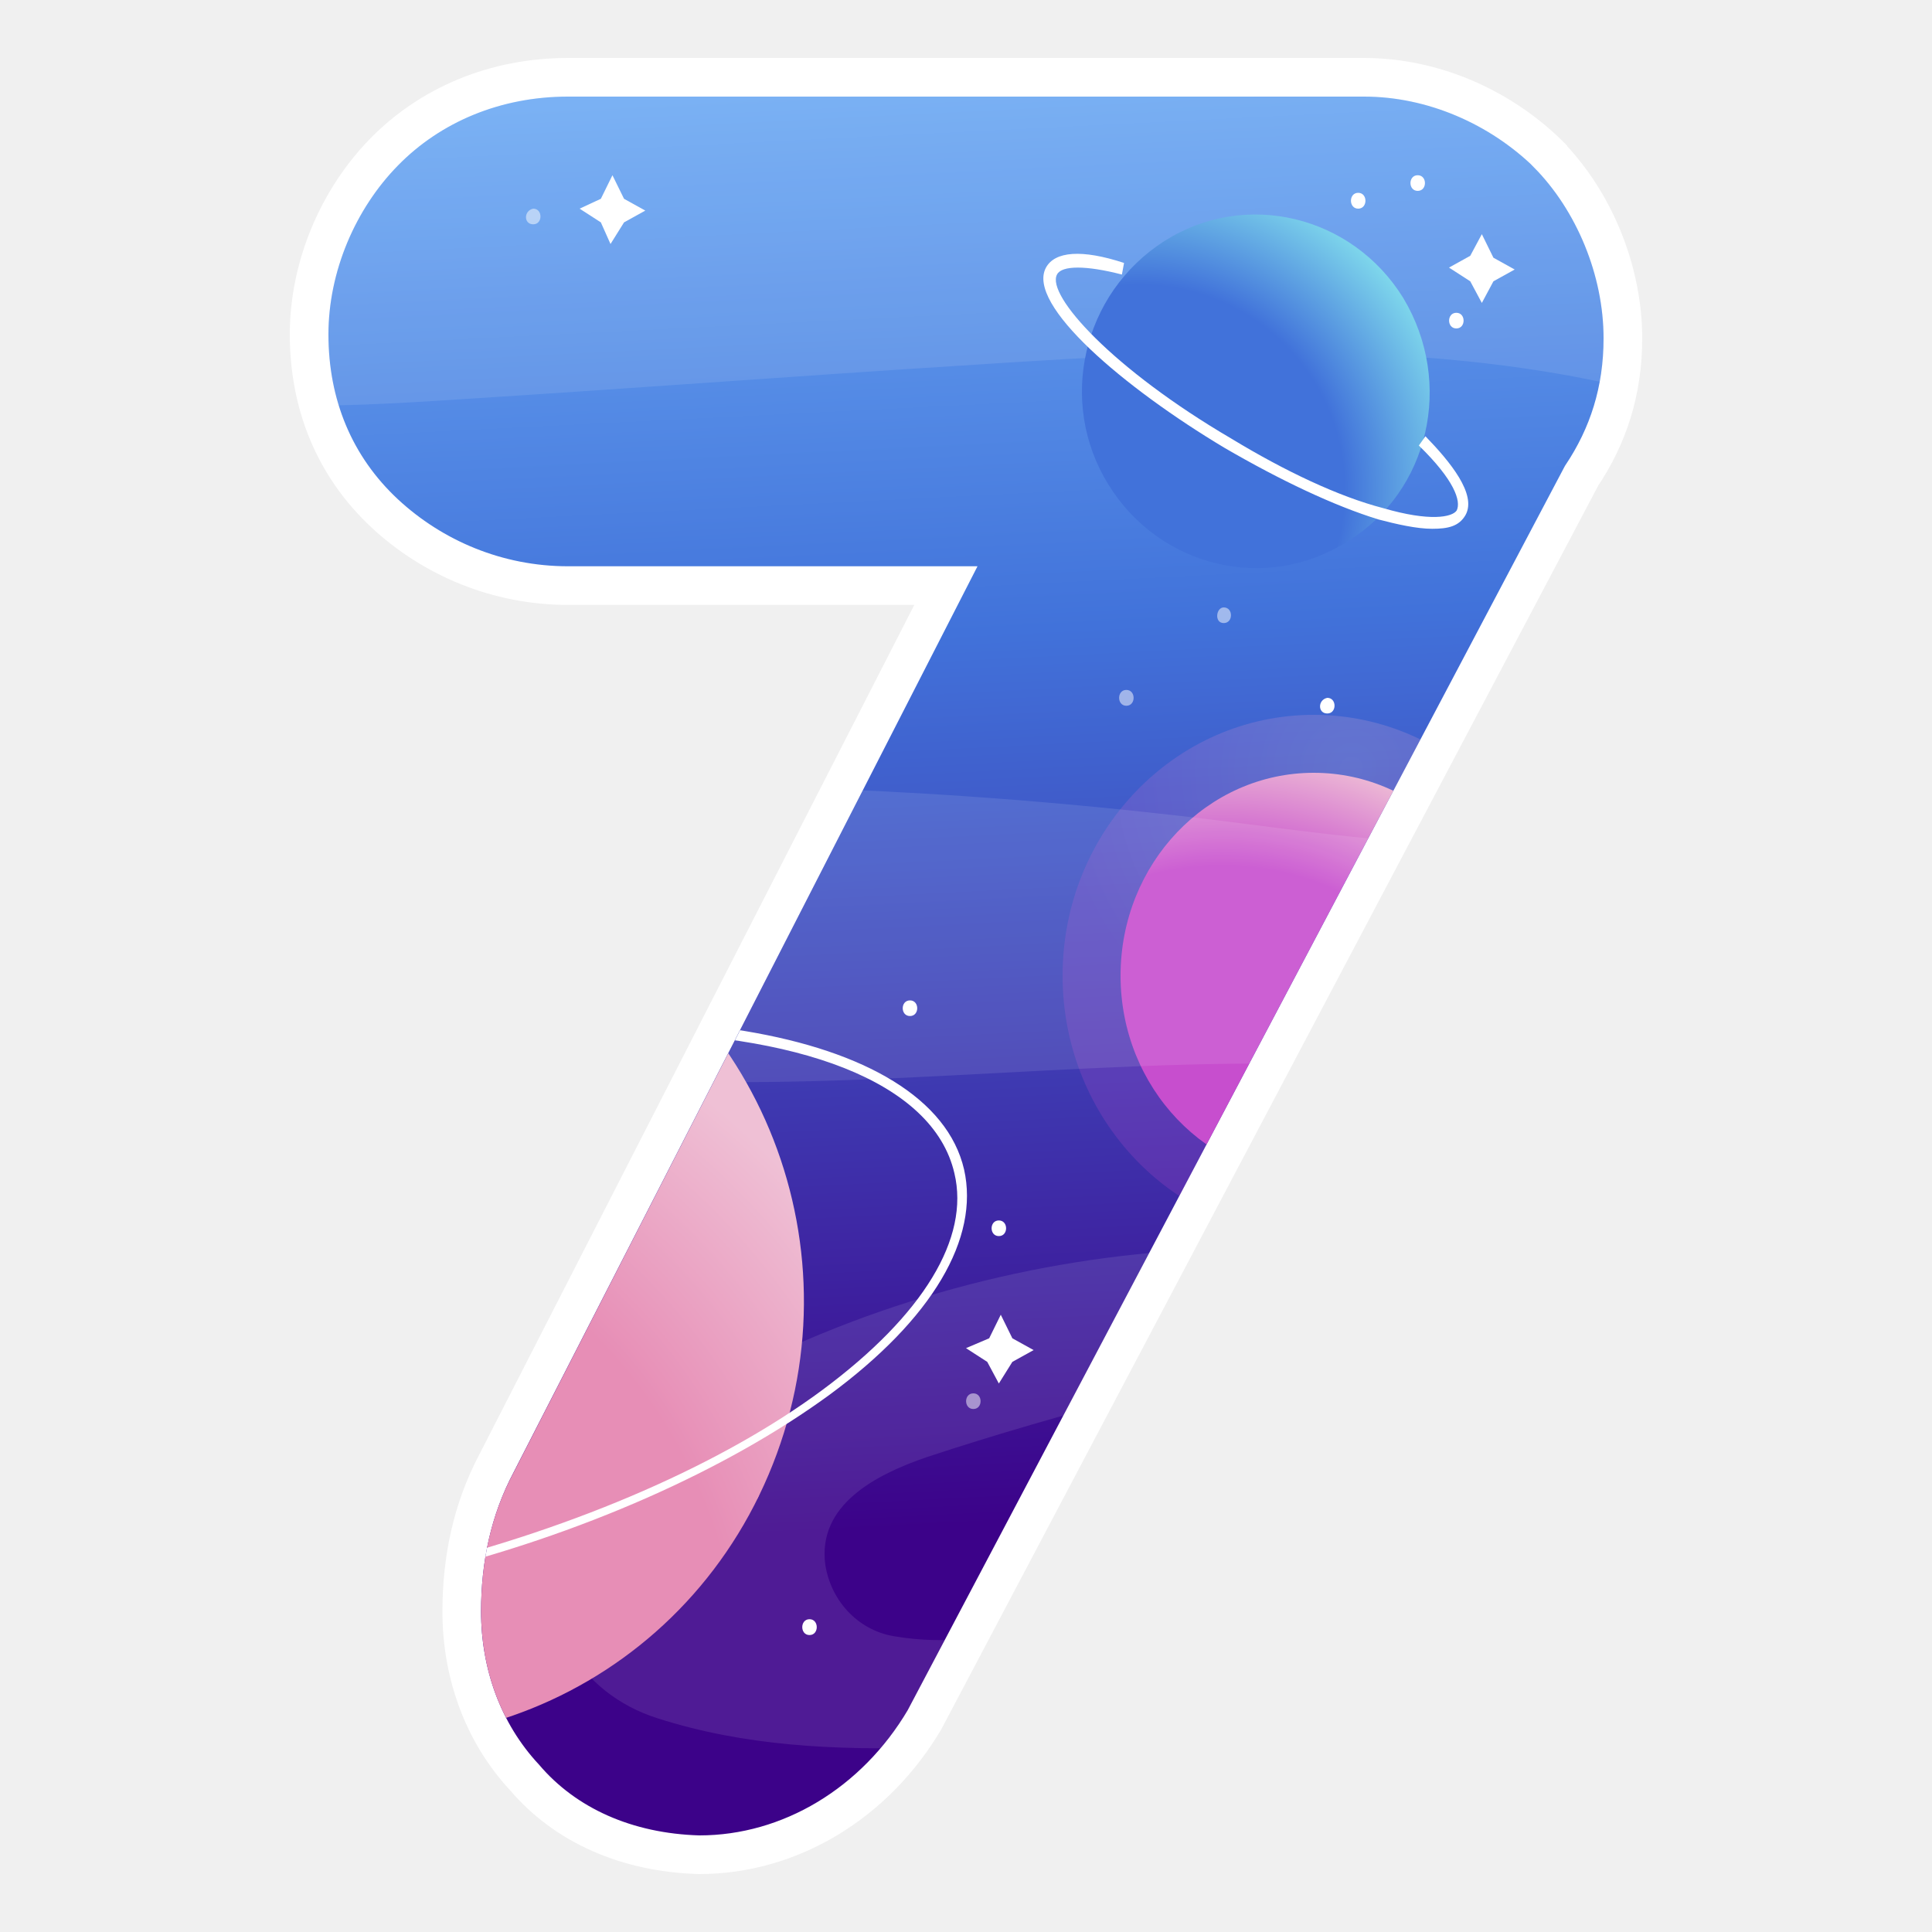
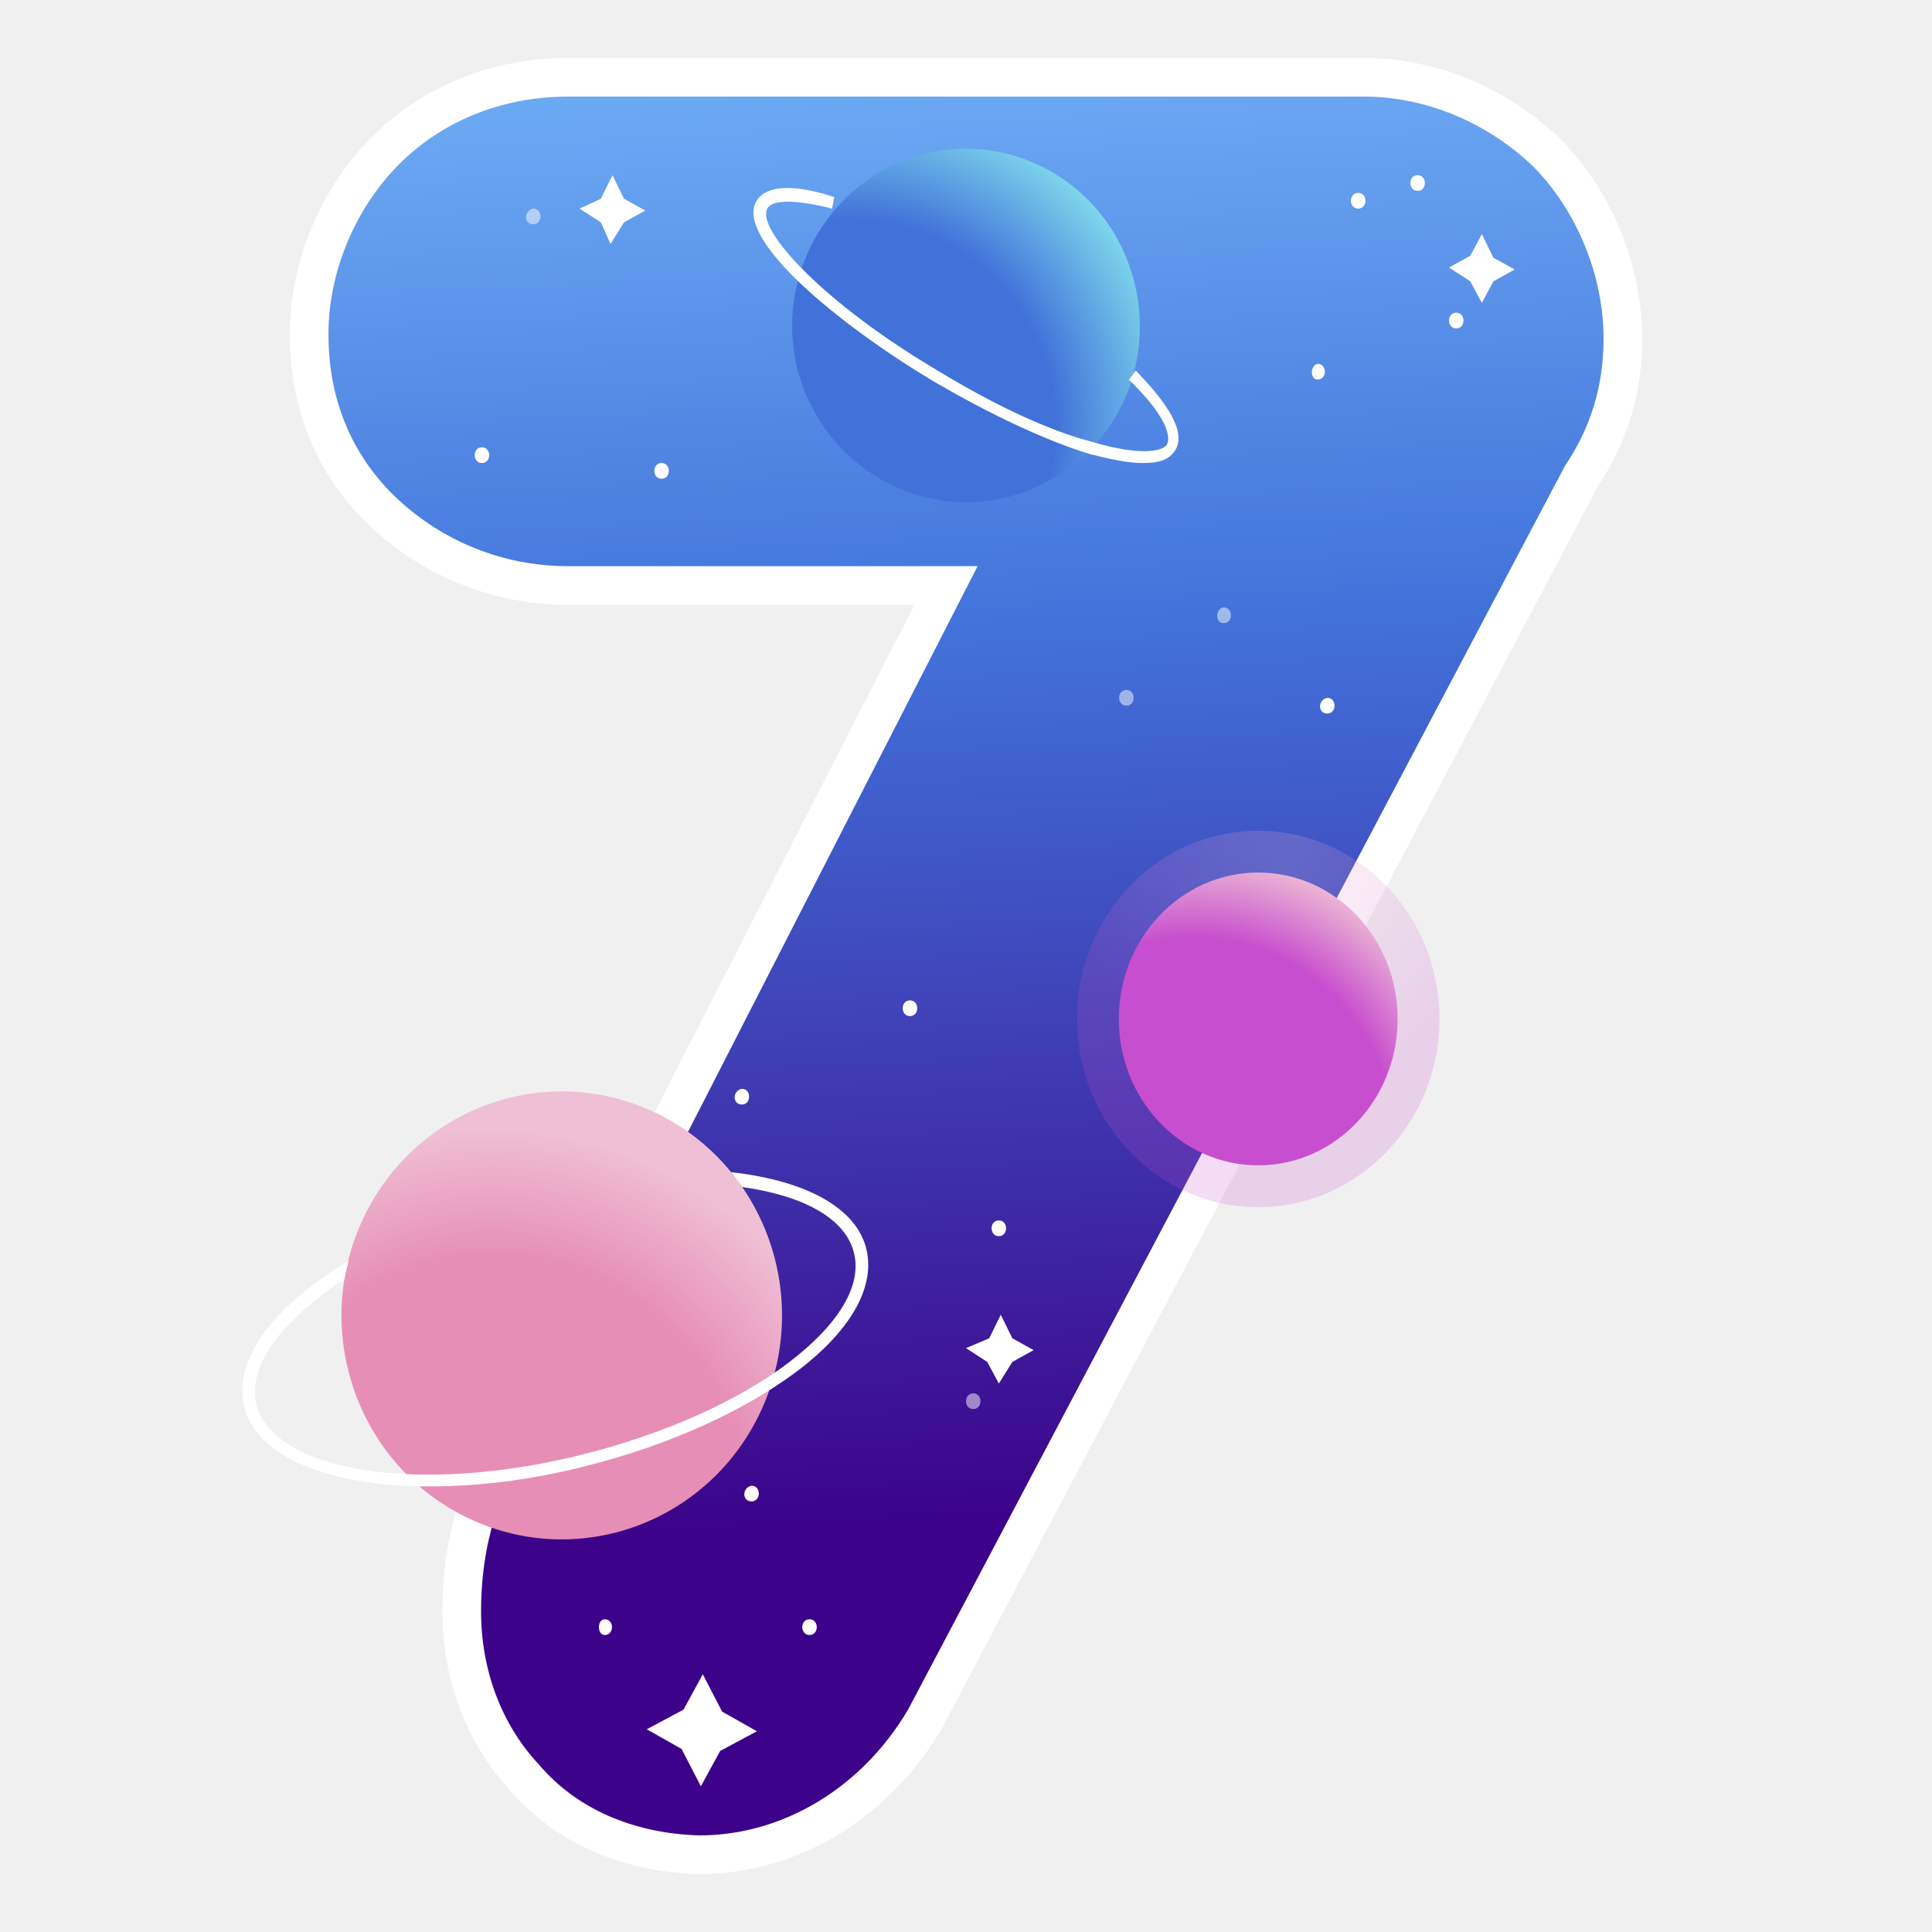
<svg xmlns="http://www.w3.org/2000/svg" width="100" height="100" viewBox="0 0 100 100" fill="none">
+   <path d="M19.918 26.579L19.92 26.58C22.396 28.88 25.737 30.305 29.4 30.305H48.965L25.714 75.722C24.426 78.128 23.9 80.735 23.9 83.407 23.9 86.571 24.971 89.665 27.154 92.005 29.264 94.478 32.441 95.891 36.171 96L36.185 96H36.2C40.887 96 45.299 93.343 47.861 89L47.873 88.979 47.884 88.959 81.86 24.632C83.249 22.55 84 20.235 84 17.509 84 13.991 82.497 10.384 80.113 7.96L80.105 7.952 80.097 7.944C77.626 5.541 74.182 4 70.6 4H29.4C25.643 4 22.283 5.422 19.887 7.858 17.509 10.276 16 13.78 16 17.305 16 20.917 17.3 24.138 19.918 26.579Z" fill="url(#paint0_linear)" stroke="white" stroke-width="2" />
+   <mask id="mask0" mask-type="alpha" maskUnits="userSpaceOnUse" x="17" y="5" width="66" height="90">
+     <path d="M27.9 91.339C25.9 89.203 24.9 86.356 24.9 83.407 24.9 80.864 25.4 78.424 26.6 76.186L50.6 29.305H29.4C26 29.305 22.9 27.983 20.6 25.848 18.2 23.61 17 20.661 17 17.305 17 14.051 18.4 10.797 20.6 8.559 22.8 6.322 25.9 5 29.4 5H70.6C73.9 5 77.1 6.424 79.4 8.661 81.6 10.898 83 14.254 83 17.509 83 20.051 82.3 22.186 81 24.119L47 88.492C44.6 92.559 40.5 95 36.2 95 32.7 94.898 29.8 93.576 27.9 91.339Z" fill="url(#paint1_linear)" />
+   </mask>
+   <g mask="url(#mask0)">
+     <path fill-rule="evenodd" clip-rule="evenodd" d="M37.377 88.593L39.177 89.61 37.277 90.627 36.277 92.457 35.277 90.525 33.477 89.508 35.377 88.491 36.377 86.661 37.377 88.593Z" fill="white" />
+     <path fill-rule="evenodd" clip-rule="evenodd" d="M52.4 69.271L53.5 69.881 52.4 70.492 51.7 71.61 51.1 70.492 50 69.78 51.2 69.271 51.8 68.051 52.4 69.271Z" fill="white" />
+     <path fill-rule="evenodd" clip-rule="evenodd" d="M77.3 13.339L78.4 13.949 77.3 14.559 76.7 15.678 76.1 14.559 75 13.848 76.1 13.237 76.7 12.119 77.3 13.339Z" fill="white" />
+     <path fill-rule="evenodd" clip-rule="evenodd" d="M32.3 10.288L33.4 10.898 32.3 11.508 31.6 12.627 31.1 11.508 30 10.796 31.1 10.288 31.7 9.068 32.3 10.288Z" fill="white" />
+     <path d="M63.339 32.254C63.839 32.254 63.839 31.441 63.339 31.441 62.938 31.441 62.839 32.254 63.339 32.254Z" fill="white" fill-opacity="0.5" />
+     <path d="M68.2 19.644C68.7 19.644 68.7 18.831 68.2 18.831 67.8 18.932 67.8 19.644 68.2 19.644Z" fill="white" />
+     <path d="M70.3 10.796C70.8 10.796 70.8 9.983 70.3 9.983 69.8 9.983 69.8 10.796 70.3 10.796Z" fill="white" />
+     <path d="M27.6 11.61C28.1 11.61 28.1 10.796 27.6 10.796 27.1 10.898 27.1 11.61 27.6 11.61Z" fill="white" fill-opacity="0.5" />
+     <path d="M58.3 36.525C58.8 36.525 58.8 35.712 58.3 35.712 57.8 35.712 57.8 36.525 58.3 36.525Z" fill="white" fill-opacity="0.5" />
+     <path d="M73.375 9.881C73.875 9.881 73.875 9.068 73.375 9.068 72.875 9.068 72.875 9.881 73.375 9.881Z" fill="white" />
+     <path d="M51.7 63.983C52.2 63.983 52.2 63.169 51.7 63.169 51.2 63.169 51.2 63.983 51.7 63.983Z" fill="white" />
+     <path d="M34.243 24.78C34.743 24.78 34.743 23.966 34.243 23.966 33.743 23.966 33.743 24.78 34.243 24.78Z" fill="white" />
+     <path d="M24.945 23.966C25.445 23.966 25.445 23.153 24.945 23.153 24.445 23.153 24.445 23.966 24.945 23.966Z" fill="white" />
+     <path d="M38.9 77.712C39.4 77.712 39.4 76.898 38.9 76.898 38.4 77 38.4 77.712 38.9 77.712Z" fill="white" />
+     <path d="M31.9 77C32.4 77 32.4 76.186 31.9 76.186 31.4 76.186 31.4 77 31.9 77Z" fill="white" />
+     <path d="M41.9 84.627C42.4 84.627 42.4 83.814 41.9 83.814 41.4 83.814 41.4 84.627 41.9 84.627Z" fill="white" />
+     <path d="M31.3 84.627C31.8 84.627 31.8 83.814 31.3 83.814 30.9 83.814 30.9 84.627 31.3 84.627Z" fill="white" />
+     <path d="M37.6 66.932C38.1 66.932 38.1 66.119 37.6 66.119 37.1 66.119 37.1 66.932 37.6 66.932Z" fill="white" />
+     <path d="M38.4 57.169C38.9 57.169 38.9 56.356 38.4 56.356 37.9 56.458 37.9 57.169 38.4 57.169Z" fill="white" />
+     <path d="M75.375 17C75.875 17 75.875 16.186 75.375 16.186 74.875 16.186 74.875 17 75.375 17Z" fill="white" />
+     <path d="M50.375 72.932C50.875 72.932 50.875 72.119 50.375 72.119 49.875 72.119 49.875 72.932 50.375 72.932Z" fill="white" fill-opacity="0.5" />
+     <path d="M47.1 52.593C47.6 52.593 47.6 51.779 47.1 51.779 46.6 51.779 46.6 52.593 47.1 52.593Z" fill="white" />
+     <path d="M68.7 36.932C69.2 36.932 69.2 36.119 68.7 36.119 68.2 36.22 68.2 36.932 68.7 36.932Z" fill="white" />
+   </g>
+   <path fill-rule="evenodd" clip-rule="evenodd" d="M54.749 24.611C50.541 27.301 45.011 25.956 42.366 21.677 39.721 17.398 41.043 11.773 45.251 9.084 49.459 6.394 54.989 7.739 57.634 12.018 60.279 16.419 58.957 22.044 54.749 24.611Z" fill="url(#paint2_radial)" />
+   <path d="M59.131 23.966C58.322 23.966 57.282 23.727 56.357 23.487 54.046 22.769 51.272 21.452 48.383 19.776 43.182 16.664 38.096 12.355 39.136 10.44 39.599 9.602 40.986 9.482 43.182 10.2L43.066 10.799C41.217 10.32 39.945 10.32 39.714 10.799 39.136 11.876 42.604 15.707 48.729 19.298 51.503 20.974 54.277 22.29 56.589 22.889 59.016 23.607 60.172 23.367 60.403 23.008 60.634 22.53 60.287 21.452 58.438 19.657L58.785 19.178C60.056 20.495 61.443 22.171 60.865 23.248 60.518 23.846 59.94 23.966 59.131 23.966Z" fill="white" />
+   <path opacity="0.2" d="M65.125 62.483C70.306 62.483 74.507 58.121 74.507 52.741 74.507 47.36 70.306 42.998 65.125 42.998 59.944 42.998 55.744 47.36 55.744 52.741 55.744 58.121 59.944 62.483 65.125 62.483Z" fill="url(#paint3_radial)" />
+   <path d="M65.126 60.318C69.111 60.318 72.342 56.925 72.342 52.74 72.342 48.556 69.111 45.163 65.126 45.163 61.14 45.163 57.909 48.556 57.909 52.74 57.909 56.925 61.14 60.318 65.126 60.318Z" fill="url(#paint4_radial)" />
+   <path d="M39.543 72.676C42.036 66.797 39.372 59.976 33.591 57.44 27.811 54.904 21.103 57.614 18.61 63.492 16.116 69.371 18.78 76.192 24.561 78.728 30.341 81.264 37.049 78.554 39.543 72.676Z" fill="url(#paint5_radial)" />
+   <path d="M12.621 72.749C12.186 70.77 13.499 68.526 16.269 66.447 16.759 66.082 17.287 65.725 17.845 65.38L18.04 65.259 17.819 66.222C17.413 66.485 17.026 66.756 16.663 67.032 15.349 68.029 14.4 69.032 13.831 69.991 13.262 70.948 13.077 71.849 13.266 72.66 13.467 73.508 14.068 74.234 15.017 74.815 15.966 75.397 17.253 75.825 18.794 76.075 21.875 76.573 25.929 76.351 30.222 75.269 34.389 74.213 38.19 72.526 40.816 70.531 42.131 69.533 43.079 68.531 43.649 67.572 44.218 66.615 44.402 65.713 44.213 64.903L44.213 64.901C44.008 63.992 43.362 63.233 42.335 62.642 41.343 62.07 40.009 61.665 38.421 61.441L37.846 60.673 38.042 60.696C39.874 60.918 41.445 61.368 42.624 62.035 43.803 62.702 44.606 63.596 44.858 64.707L44.858 64.708C45.293 66.686 43.98 68.931 41.211 71.01 38.48 73.043 34.627 74.803 30.371 75.869 27.497 76.616 24.724 76.936 22.258 76.936 19.716 76.936 17.48 76.576 15.796 75.88 14.114 75.185 12.949 74.139 12.622 72.751L12.621 72.749Z" fill="white" />
  <defs>
-     <linearGradient id="paint0_linear" x1="52.92" y1="78.8" x2="48.2" y2="-15.24" gradientUnits="userSpaceOnUse">
+     <linearGradient id="paint0_linear" x1="52.919" y1="78.803" x2="48.201" y2="-15.242" gradientUnits="userSpaceOnUse">
      <stop stop-color="#3C0289" />
-       <stop offset="0.49" stop-color="#4172DA" />
-       <stop offset="0.94" stop-color="#80C3FF" />
+       <stop offset="0.489" stop-color="#4172DA" />
+       <stop offset="0.936" stop-color="#80C3FF" />
    </linearGradient>
-     <linearGradient id="paint1_linear" x1="52.92" y1="78.8" x2="48.2" y2="-15.24" gradientUnits="userSpaceOnUse">
+     <linearGradient id="paint1_linear" x1="52.919" y1="78.803" x2="48.201" y2="-15.242" gradientUnits="userSpaceOnUse">
      <stop stop-color="#3C0289" />
-       <stop offset="0.49" stop-color="#4172DA" />
-       <stop offset="0.94" stop-color="#80C3FF" />
+       <stop offset="0.489" stop-color="#4172DA" />
+       <stop offset="0.936" stop-color="#80C3FF" />
    </linearGradient>
-     <radialGradient id="paint2_radial" cx="0" cy="0" r="1" gradientUnits="userSpaceOnUse" gradientTransform="translate(69.9324 39.7365) rotate(116.428) scale(15.7885 15.4399)">
+     <radialGradient id="paint2_radial" cx="0" cy="0" r="1" gradientUnits="userSpaceOnUse" gradientTransform="translate(44 21.9321) rotate(-39.8737) scale(18.242 18.2992)">
+       <stop offset="0.581" stop-color="#4172DA" />
+       <stop offset="1" stop-color="#8BECEF" />
+     </radialGradient>
+     <radialGradient id="paint3_radial" cx="0" cy="0" r="1" gradientUnits="userSpaceOnUse" gradientTransform="translate(66.5199 44.9733) rotate(116.428) scale(11.3935 11.142)">
      <stop stop-color="#EFC0D5" />
      <stop offset="1" stop-color="#C74ECE" />
    </radialGradient>
-     <radialGradient id="paint3_radial" cx="0" cy="0" r="1" gradientUnits="userSpaceOnUse" gradientTransform="translate(62.9119 59.8948) rotate(-66.1082) scale(21.6585 20.974)">
-       <stop offset="0.7" stop-color="#C74ECE" />
+     <radialGradient id="paint4_radial" cx="0" cy="0" r="1" gradientUnits="userSpaceOnUse" gradientTransform="translate(61.4538 59.5202) rotate(-66.1082) scale(15.6296 15.1356)">
+       <stop offset="0.704" stop-color="#C74ECE" />
      <stop offset="1" stop-color="#EFC0D5" />
    </radialGradient>
-     <radialGradient id="paint4_radial" cx="0" cy="0" r="1" gradientUnits="userSpaceOnUse" gradientTransform="translate(12.5 87.0001) rotate(-41.3255) scale(38.6167 39.0106)">
-       <stop offset="0.66" stop-color="#E78EB6" />
+     <radialGradient id="paint5_radial" cx="0" cy="0" r="1" gradientUnits="userSpaceOnUse" gradientTransform="translate(25.5957 78.1296) rotate(-41.3255) scale(19.7395 19.9408)">
+       <stop offset="0.656" stop-color="#E78EB6" />
      <stop offset="1" stop-color="#EFC0D5" />
    </radialGradient>
-     <radialGradient id="paint5_radial" cx="0" cy="0" r="1" gradientUnits="userSpaceOnUse" gradientTransform="translate(59 25.3391) rotate(-39.8737) scale(18.242 18.2992)">
-       <stop offset="0.58" stop-color="#4172DA" />
-       <stop offset="1" stop-color="#8BECEF" />
-     </radialGradient>
  </defs>
-   <path d="M19.92 26.58L19.92 26.58C22.4 28.88 25.74 30.31 29.4 30.31H48.96L25.71 75.72C24.43 78.13 23.9 80.73 23.9 83.41 23.9 86.57 24.97 89.66 27.15 92 29.26 94.48 32.44 95.89 36.17 96L36.19 96H36.2C40.89 96 45.3 93.34 47.86 89L47.87 88.98 47.88 88.96 81.86 24.63C83.25 22.55 84 20.23 84 17.51 84 13.99 82.5 10.38 80.11 7.96L80.11 7.95 80.1 7.94C77.63 5.54 74.18 4 70.6 4H29.4C25.64 4 22.28 5.42 19.89 7.86 17.51 10.28 16 13.78 16 17.31 16 20.92 17.3 24.14 19.92 26.58Z" fill="url(#paint0_linear)" stroke="white" stroke-width="2" />
-   <mask id="mask0" mask-type="alpha" maskUnits="userSpaceOnUse" x="17" y="5" width="66" height="90">
-     <path d="M27.9 91.34C25.9 89.2 24.9 86.36 24.9 83.41 24.9 80.86 25.4 78.42 26.6 76.19L50.6 29.31H29.4C26 29.31 22.9 27.98 20.6 25.85 18.2 23.61 17 20.66 17 17.31 17 14.05 18.4 10.8 20.6 8.56 22.8 6.32 25.9 5 29.4 5H70.6C73.9 5 77.1 6.42 79.4 8.66 81.6 10.9 83 14.25 83 17.51 83 20.05 82.3 22.19 81 24.12L47 88.49C44.6 92.56 40.5 95 36.2 95 32.7 94.9 29.8 93.58 27.9 91.34Z" fill="url(#paint1_linear)" />
-   </mask>
-   <g mask="url(#mask0)">
-     <path opacity="0.2" d="M68 64C75.18 64 81 57.96 81 50.5 81 43.04 75.18 37 68 37 60.82 37 55 43.04 55 50.5 55 57.96 60.82 64 68 64Z" fill="url(#paint2_radial)" />
-     <path d="M68 61C73.52 61 78 56.3 78 50.5 78 44.7 73.52 40 68 40 62.48 40 58 44.7 58 50.5 58 56.3 62.48 61 68 61Z" fill="url(#paint3_radial)" />
-     <path fill-rule="evenodd" clip-rule="evenodd" d="M39.4 65.71L41.2 66.73 39.3 67.75 38.3 69.58 37.3 67.64 35.5 66.63 37.4 65.61 38.4 63.78 39.4 65.71Z" fill="white" />
-     <path fill-rule="evenodd" clip-rule="evenodd" d="M52.4 69.27L53.5 69.88 52.4 70.49 51.7 71.61 51.1 70.49 50 69.78 51.2 69.27 51.8 68.05 52.4 69.27Z" fill="white" />
-     <path fill-rule="evenodd" clip-rule="evenodd" d="M77.3 13.34L78.4 13.95 77.3 14.56 76.7 15.68 76.1 14.56 75 13.85 76.1 13.24 76.7 12.12 77.3 13.34Z" fill="white" />
-     <path fill-rule="evenodd" clip-rule="evenodd" d="M32.3 10.29L33.4 10.9 32.3 11.51 31.6 12.63 31.1 11.51 30 10.8 31.1 10.29 31.7 9.07 32.3 10.29Z" fill="white" />
-     <path d="M63.34 32.25C63.84 32.25 63.84 31.44 63.34 31.44 62.94 31.44 62.84 32.25 63.34 32.25Z" fill="white" fill-opacity="0.5" />
-     <path d="M68.2 19.64C68.7 19.64 68.7 18.83 68.2 18.83 67.8 18.93 67.8 19.64 68.2 19.64Z" fill="white" />
-     <path d="M70.3 10.8C70.8 10.8 70.8 9.98 70.3 9.98 69.8 9.98 69.8 10.8 70.3 10.8Z" fill="white" />
-     <path d="M27.6 11.61C28.1 11.61 28.1 10.8 27.6 10.8 27.1 10.9 27.1 11.61 27.6 11.61Z" fill="white" fill-opacity="0.5" />
-     <path d="M58.3 36.53C58.8 36.53 58.8 35.71 58.3 35.71 57.8 35.71 57.8 36.53 58.3 36.53Z" fill="white" fill-opacity="0.5" />
-     <path d="M73.38 9.88C73.88 9.88 73.88 9.07 73.38 9.07 72.88 9.07 72.88 9.88 73.38 9.88Z" fill="white" />
-     <path d="M51.7 63.98C52.2 63.98 52.2 63.17 51.7 63.17 51.2 63.17 51.2 63.98 51.7 63.98Z" fill="white" />
-     <path d="M38.9 77.71C39.4 77.71 39.4 76.9 38.9 76.9 38.4 77 38.4 77.71 38.9 77.71Z" fill="white" />
-     <path d="M31.9 77C32.4 77 32.4 76.19 31.9 76.19 31.4 76.19 31.4 77 31.9 77Z" fill="white" />
-     <path d="M41.9 84.63C42.4 84.63 42.4 83.81 41.9 83.81 41.4 83.81 41.4 84.63 41.9 84.63Z" fill="white" />
-     <path d="M31.3 84.63C31.8 84.63 31.8 83.81 31.3 83.81 30.9 83.81 30.9 84.63 31.3 84.63Z" fill="white" />
-     <path d="M37.6 66.93C38.1 66.93 38.1 66.12 37.6 66.12 37.1 66.12 37.1 66.93 37.6 66.93Z" fill="white" />
-     <path d="M38.4 57.17C38.9 57.17 38.9 56.36 38.4 56.36 37.9 56.46 37.9 57.17 38.4 57.17Z" fill="white" />
-     <path d="M75.38 17C75.88 17 75.88 16.19 75.38 16.19 74.88 16.19 74.88 17 75.38 17Z" fill="white" />
-     <path d="M50.38 72.93C50.88 72.93 50.88 72.12 50.38 72.12 49.88 72.12 49.88 72.93 50.38 72.93Z" fill="white" fill-opacity="0.5" />
-     <path d="M47.1 52.59C47.6 52.59 47.6 51.78 47.1 51.78 46.6 51.78 46.6 52.59 47.1 52.59Z" fill="white" />
-     <path opacity="0.1" d="M92.69 108.31C97.33 105.1 101.78 101.04 103.33 95.25 104.1 92.31 103.95 89.19 102.51 86.48 99.44 80.79 92.78 80.26 86.95 80.1 78.17 79.81 69.2 79.52 60.75 81.96 56.07 83.28 51.49 85.55 46.4 84.71 44.54 84.46 43.04 82.98 42.72 81.01 42.29 77.9 45.31 76.33 47.97 75.42 62.29 70.69 77.3 68.3 91.71 63.76 106.12 59.22 120.39 52.12 129.86 40.13 135.71 32.64 139.49 22.93 137.83 13.53 137.1 9.29 135.26 5.36 133.25 1.63 130.08-4.35 126.27-10.13 121.02-14.27 111.26-21.9 98.12-22.96 85.92-23.18 72.61-23.47 59.32-22.82 46.14-21.32 36.83-20.28 27.44-18.68 18.83-14.91 10.04-11.05 1.94-4.84-2.6 3.85 -3.84 6.33-4.89 9.18-4.1 11.81 -3.51 13.87-2 15.45-0.22 16.73 6.53 21.6 15.39 21.23 23.6 20.68 32.37 20.13 41.13 19.47 49.8 18.92 64.47 17.96 79.7 17.08 93.12 23.04 94.89 23.85 96.66 24.76 97.71 26.34 99.71 29.42 98.41 33.6 96.06 36.38 92.37 40.9 86.5 43.09 80.78 43.59 75.06 44.08 69.32 43.26 63.58 42.53 56.35 41.63 49.04 41.03 41.74 40.8 37.67 40.7 33.51 40.59 29.56 41.71 26.16 42.63 22.51 44.88 22.78 48.84 22.9 50.54 23.76 52.03 24.99 53.14 27.62 55.54 31.23 55.84 34.65 55.96 47.59 56.36 60.58 54.3 73.44 55.35 74.36 55.43 75.47 55.6 75.95 56.53 76.24 57.18 76.07 57.94 75.81 58.52 73.42 63.95 66.22 64.28 60.41 64.78 51.93 65.43 43.48 67.96 36.08 72.17 31.33 74.82 26.35 79.92 29.41 85.24 30.37 87.02 32.06 88.31 34.01 88.93 43.12 91.86 52.69 89.68 62.02 90.15 63.5 90.21 64.99 90.37 66.47 90.53 71 91.1 71.32 97.7 66.91 98.83 51.38 102.92 34.76 103.55 18.95 107.46 17.75 107.77 16.66 108.64 16.23 109.88 15.17 112.64 18.26 114.56 20.77 115.45 44.96 124.11 71.09 123.39 92.69 108.31Z" fill="white" />
-     <path d="M68.7 36.93C69.2 36.93 69.2 36.12 68.7 36.12 68.2 36.22 68.2 36.93 68.7 36.93Z" fill="white" />
-     <path d="M39.78 76.33C44.66 64.83 39.45 51.49 28.14 46.53 16.83 41.56 3.71 46.87-1.17 58.37 -6.05 69.87-0.83 83.21 10.48 88.17 21.78 93.13 34.91 87.83 39.78 76.33Z" fill="url(#paint4_radial)" />
-     <path d="M6 83.51C-3.9 83.51-11.3 80.76-12.5 75.78 -13.3 72.22-10.9 68.05-5.5 64.08 -0.2 60.22 7.3 56.86 15.6 54.83 32.8 50.66 48.2 53.2 49.9 60.53 50.7 64.08 48.3 68.25 42.9 72.22 37.6 76.08 30.1 79.44 21.8 81.47 16.2 82.9 10.8 83.51 6 83.51ZM31.6 53.41C26.8 53.41 21.3 54.02 15.7 55.44 7.5 57.47 0 60.73-5.2 64.59 -10.4 68.46-12.8 72.42-12 75.78 -10.3 82.8 4.8 85.24 21.7 81.07 29.9 79.03 37.4 75.78 42.6 71.92 47.8 68.05 50.2 64.08 49.4 60.73 48.3 55.95 41.2 53.41 31.6 53.41Z" fill="white" />
-     <path fill-rule="evenodd" clip-rule="evenodd" d="M69.75 28.02C65.54 30.71 60.01 29.36 57.37 25.08 54.72 20.8 56.04 15.18 60.25 12.49 64.46 9.8 69.99 11.15 72.63 15.42 75.28 19.83 73.96 25.45 69.75 28.02Z" fill="url(#paint5_radial)" />
-     <path d="M74.13 27.37C73.32 27.37 72.28 27.13 71.36 26.89 69.05 26.18 66.27 24.86 63.38 23.18 58.18 20.07 53.1 15.76 54.14 13.85 54.6 13.01 55.99 12.89 58.18 13.61L58.07 14.21C56.22 13.73 54.95 13.73 54.71 14.21 54.14 15.28 57.6 19.11 63.73 22.7 66.5 24.38 69.28 25.7 71.59 26.3 74.02 27.01 75.17 26.77 75.4 26.42 75.63 25.94 75.29 24.86 73.44 23.06L73.78 22.58C75.06 23.9 76.44 25.58 75.86 26.65 75.52 27.25 74.94 27.37 74.13 27.37Z" fill="white" />
-   </g>
</svg>
